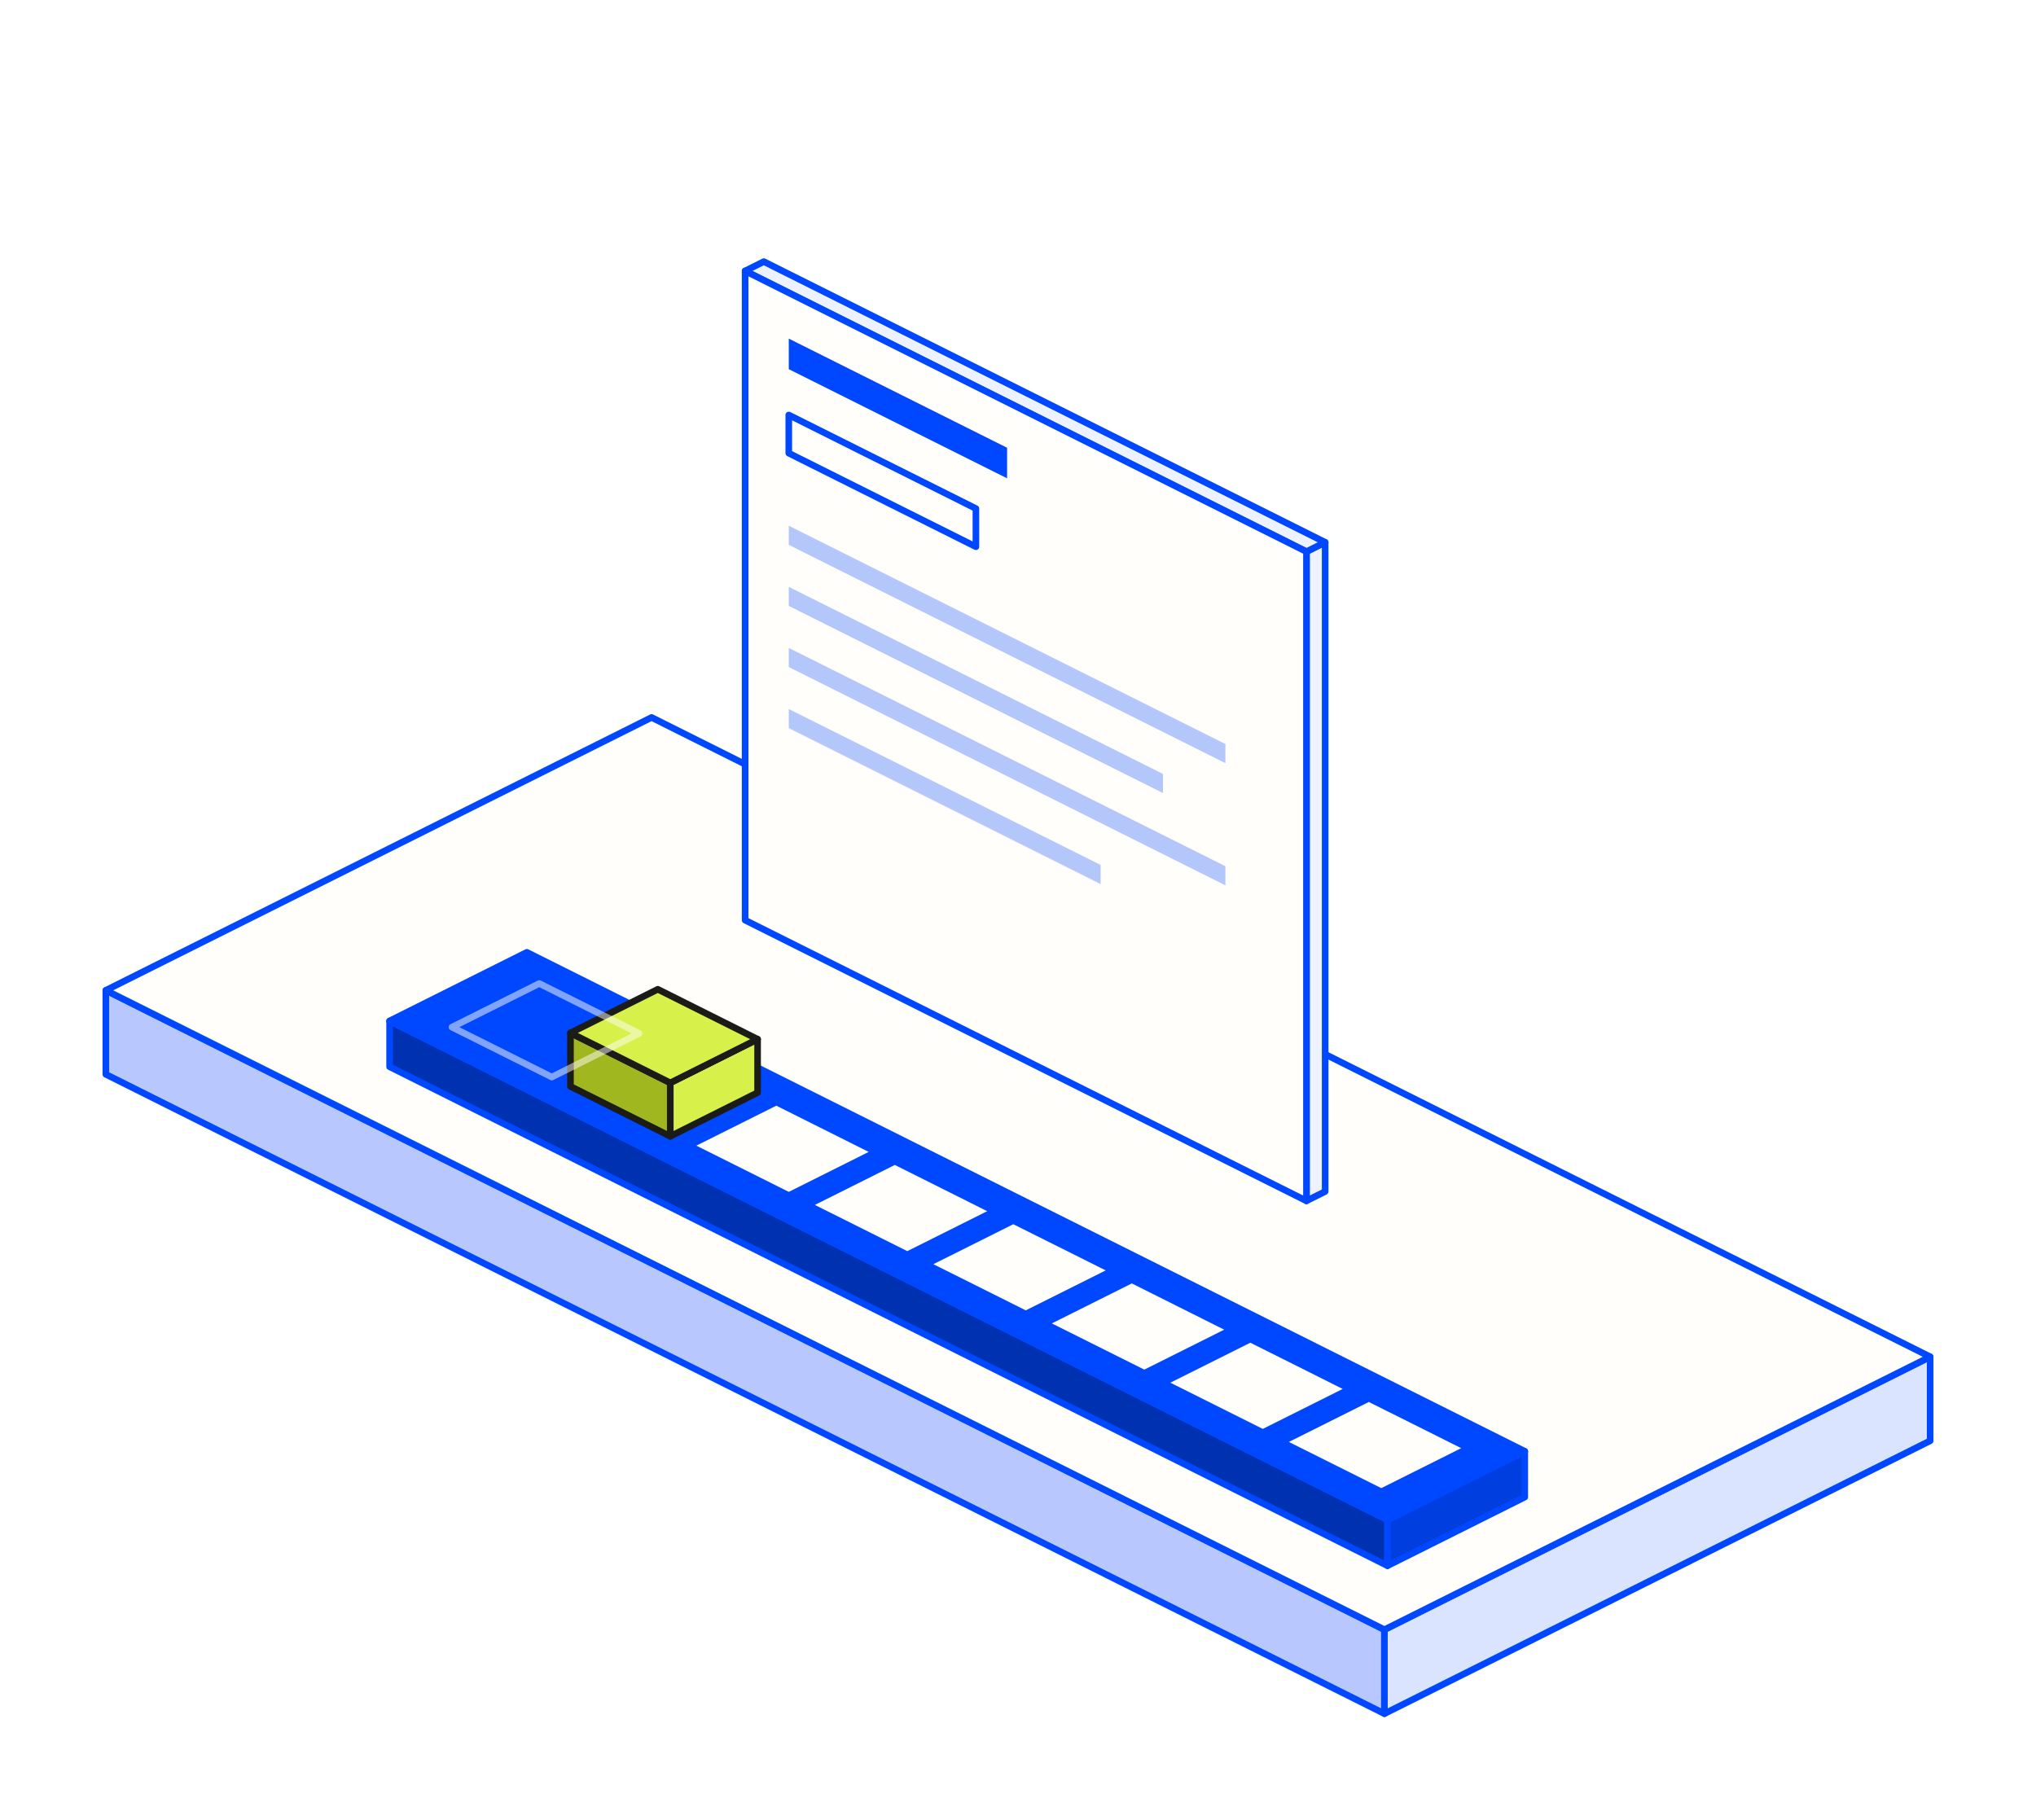
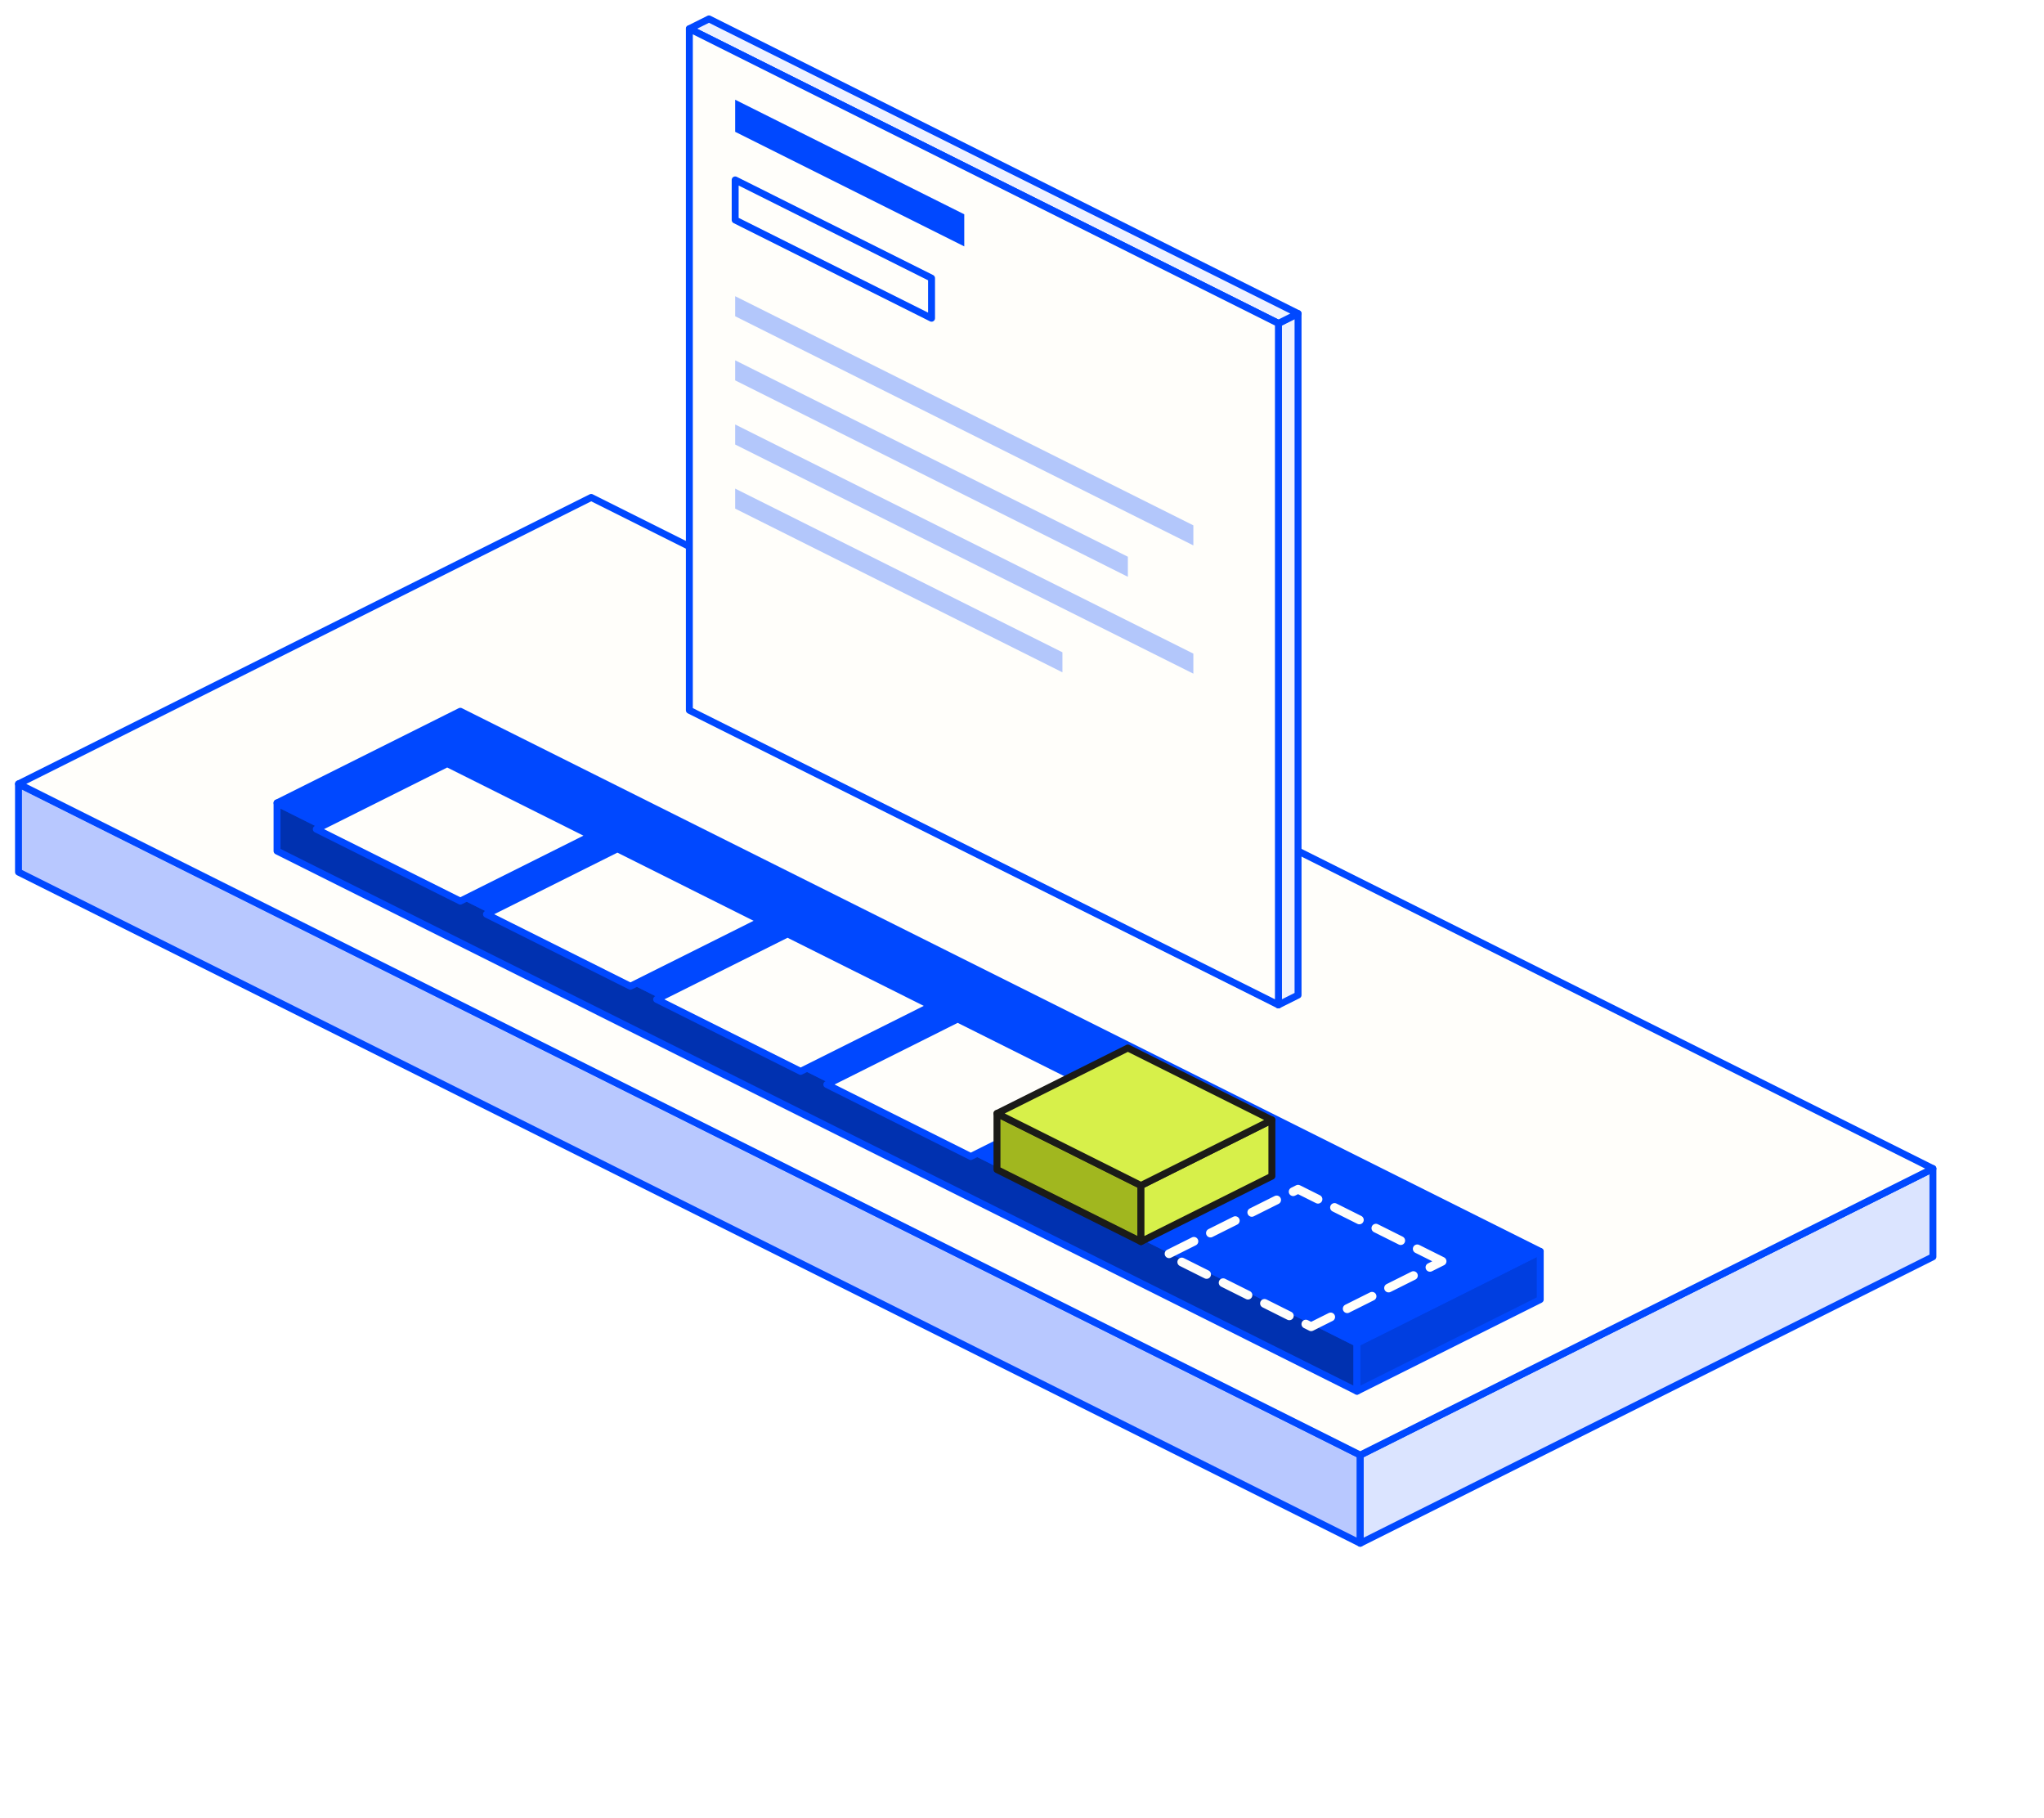
- <svg xmlns="http://www.w3.org/2000/svg" viewBox="562.35 173.36 461.65 412.52" width="462" height="413" aria-hidden="true">
+ <svg xmlns="http://www.w3.org/2000/svg" viewBox="582.35 228.6 441.65 392.52" width="442" height="393" aria-hidden="true">
  <polygon points="876.26,561.88 586.35,416.9 586.35,397.85 876.26,542.83" fill="#B8C8FF" stroke="#0048FF" stroke-width="1.5" stroke-linejoin="round" stroke-linecap="round" vector-effect="non-scaling-stroke" />
  <polygon points="1000,500 876.26,561.88 876.26,542.83 1000,480.95" fill="#DBE4FF" stroke="#0048FF" stroke-width="1.5" stroke-linejoin="round" stroke-linecap="round" vector-effect="non-scaling-stroke" />
  <polygon points="1000,480.95 710.09,335.97 586.35,397.85 876.26,542.83" fill="#FFFEFA" stroke="#0048FF" stroke-width="1.5" stroke-linejoin="round" stroke-linecap="round" vector-effect="non-scaling-stroke" />
  <polygon points="862.82,443.47 858.58,445.59 858.58,298.37 862.82,296.25" fill="#EEF2FF" stroke="#0048FF" stroke-width="1.5" stroke-linejoin="round" stroke-linecap="round" vector-effect="non-scaling-stroke" />
  <polygon points="862.82,296.25 735.54,232.6 731.3,234.72 858.58,298.37" fill="#EEF2FF" stroke="#0048FF" stroke-width="1.5" stroke-linejoin="round" stroke-linecap="round" vector-effect="non-scaling-stroke" />
  <polygon points="858.58,445.59 731.3,381.94 731.3,234.72 858.58,298.37" fill="#FFFEFA" stroke="#0048FF" stroke-width="1.5" stroke-linejoin="round" stroke-linecap="round" vector-effect="non-scaling-stroke" />
  <polygon points="741.2,256.99 790.7,281.74 790.7,274.81 741.2,250.06" fill="#0048FF" />
  <polygon points="741.2,276.04 783.63,297.26 783.63,288.6 741.2,267.38" fill="#FFFEFA" stroke="#0048FF" stroke-width="1.5" stroke-linejoin="round" stroke-linecap="round" vector-effect="non-scaling-stroke" />
  <polygon points="741.2,296.83 840.2,346.33 840.2,342 741.2,292.5" fill="rgba(0,72,255,0.3)" />
  <polygon points="741.2,310.68 826.05,353.11 826.05,348.78 741.2,306.35" fill="rgba(0,72,255,0.3)" />
  <polygon points="741.2,324.54 840.2,374.04 840.2,369.71 741.2,320.21" fill="rgba(0,72,255,0.3)" />
  <polygon points="741.2,338.39 811.91,373.75 811.91,369.42 741.2,334.06" fill="rgba(0,72,255,0.3)" />
-   <polygon points="876.96,528.33 650.69,415.18 650.69,404.79 876.96,517.94" fill="#0031B0" stroke="#0048FF" stroke-width="1.5" stroke-linejoin="round" stroke-linecap="round" vector-effect="non-scaling-stroke" />
-   <polygon points="908.08,512.77 876.96,528.33 876.96,517.94 908.08,502.38" fill="#003EE0" stroke="#0048FF" stroke-width="1.5" stroke-linejoin="round" stroke-linecap="round" vector-effect="non-scaling-stroke" />
-   <polygon points="908.08,502.38 681.81,389.23 650.69,404.79 876.96,517.94" fill="#0048FF" stroke="#0048FF" stroke-width="1.5" stroke-linejoin="round" stroke-linecap="round" vector-effect="non-scaling-stroke" />
-   <polygon points="895.35,501.67 872.72,490.36 852.92,500.26 875.55,511.57" fill="#FFFEFA" stroke="#0048FF" stroke-width="1.5" stroke-linejoin="round" stroke-linecap="round" vector-effect="non-scaling-stroke" />
-   <polygon points="868.48,488.24 845.85,476.92 826.05,486.82 848.68,498.14" fill="#FFFEFA" stroke="#0048FF" stroke-width="1.5" stroke-linejoin="round" stroke-linecap="round" vector-effect="non-scaling-stroke" />
-   <polygon points="841.61,474.8 818.98,463.48 799.18,473.38 821.81,484.7" fill="#FFFEFA" stroke="#0048FF" stroke-width="1.5" stroke-linejoin="round" stroke-linecap="round" vector-effect="non-scaling-stroke" />
-   <polygon points="814.74,461.36 792.11,450.05 772.31,459.95 794.94,471.26" fill="#FFFEFA" stroke="#0048FF" stroke-width="1.5" stroke-linejoin="round" stroke-linecap="round" vector-effect="non-scaling-stroke" />
-   <polygon points="787.87,447.93 765.24,436.61 745.44,446.51 768.07,457.83" fill="#FFFEFA" stroke="#0048FF" stroke-width="1.5" stroke-linejoin="round" stroke-linecap="round" vector-effect="non-scaling-stroke" />
-   <polygon points="761,434.49 738.37,423.17 718.57,433.07 741.2,444.39" fill="#FFFEFA" stroke="#0048FF" stroke-width="1.5" stroke-linejoin="round" stroke-linecap="round" vector-effect="non-scaling-stroke" />
-   <polygon points="714.33,430.95 691.7,419.64 691.7,407.51 714.33,418.83" fill="#A1B71F" stroke="#1B1B18" stroke-width="1.5" stroke-linejoin="round" stroke-linecap="round" vector-effect="non-scaling-stroke" />
-   <polygon points="734.13,421.05 714.33,430.95 714.33,418.83 734.13,408.93" fill="#D7F04A" stroke="#1B1B18" stroke-width="1.5" stroke-linejoin="round" stroke-linecap="round" vector-effect="non-scaling-stroke" />
-   <polygon points="734.13,408.93 711.5,397.61 691.7,407.51 714.33,418.83" fill="#D7F04A" stroke="#1B1B18" stroke-width="1.5" stroke-linejoin="round" stroke-linecap="round" vector-effect="non-scaling-stroke" />
-   <polygon points="707.26,407.62 684.63,396.3 664.83,406.2 687.46,417.52" fill="none" stroke="rgba(255,254,250,0.5)" stroke-width="1.5" stroke-linejoin="round" stroke-linecap="round" vector-effect="non-scaling-stroke" />
+   <polygon points="875.55,529.04 642.21,412.35 642.21,401.96 875.55,518.65" fill="#0031B0" stroke="#0048FF" stroke-width="1.5" stroke-linejoin="round" stroke-linecap="round" vector-effect="non-scaling-stroke" />
+   <polygon points="915.15,509.24 875.55,529.04 875.55,518.65 915.15,498.84" fill="#003EE0" stroke="#0048FF" stroke-width="1.5" stroke-linejoin="round" stroke-linecap="round" vector-effect="non-scaling-stroke" />
+   <polygon points="915.15,498.84 681.81,382.16 642.21,401.96 875.55,518.65" fill="#0048FF" stroke="#0048FF" stroke-width="1.5" stroke-linejoin="round" stroke-linecap="round" vector-effect="non-scaling-stroke" />
+   <polygon points="710.09,409.03 678.98,393.47 650.69,407.62 681.81,423.17" fill="#FFFEFA" stroke="#0048FF" stroke-width="1.5" stroke-linejoin="round" stroke-linecap="round" vector-effect="non-scaling-stroke" />
+   <polygon points="746.86,427.42 715.75,411.86 687.46,426 718.57,441.56" fill="#FFFEFA" stroke="#0048FF" stroke-width="1.5" stroke-linejoin="round" stroke-linecap="round" vector-effect="non-scaling-stroke" />
+   <polygon points="783.63,445.8 752.52,430.25 724.23,444.39 755.34,459.95" fill="#FFFEFA" stroke="#0048FF" stroke-width="1.5" stroke-linejoin="round" stroke-linecap="round" vector-effect="non-scaling-stroke" />
+   <polygon points="820.4,464.19 789.28,448.63 761,462.78 792.11,478.34" fill="#FFFEFA" stroke="#0048FF" stroke-width="1.5" stroke-linejoin="round" stroke-linecap="round" vector-effect="non-scaling-stroke" />
+   <polygon points="828.88,496.72 797.77,481.16 797.77,469.04 828.88,484.6" fill="#A1B71F" stroke="#1B1B18" stroke-width="1.5" stroke-linejoin="round" stroke-linecap="round" vector-effect="non-scaling-stroke" />
+   <polygon points="857.17,482.58 828.88,496.72 828.88,484.6 857.17,470.45" fill="#D7F04A" stroke="#1B1B18" stroke-width="1.5" stroke-linejoin="round" stroke-linecap="round" vector-effect="non-scaling-stroke" />
+   <polygon points="857.17,470.45 826.05,454.9 797.77,469.04 828.88,484.6" fill="#D7F04A" stroke="#1B1B18" stroke-width="1.5" stroke-linejoin="round" stroke-linecap="round" vector-effect="non-scaling-stroke" />
+   <polygon points="893.94,500.97 862.82,485.41 834.54,499.55 865.65,515.11" fill="none" stroke="#FFFEFA" stroke-width="1.9" stroke-linejoin="round" stroke-linecap="round" vector-effect="non-scaling-stroke" stroke-dasharray="6 4" />
</svg>
